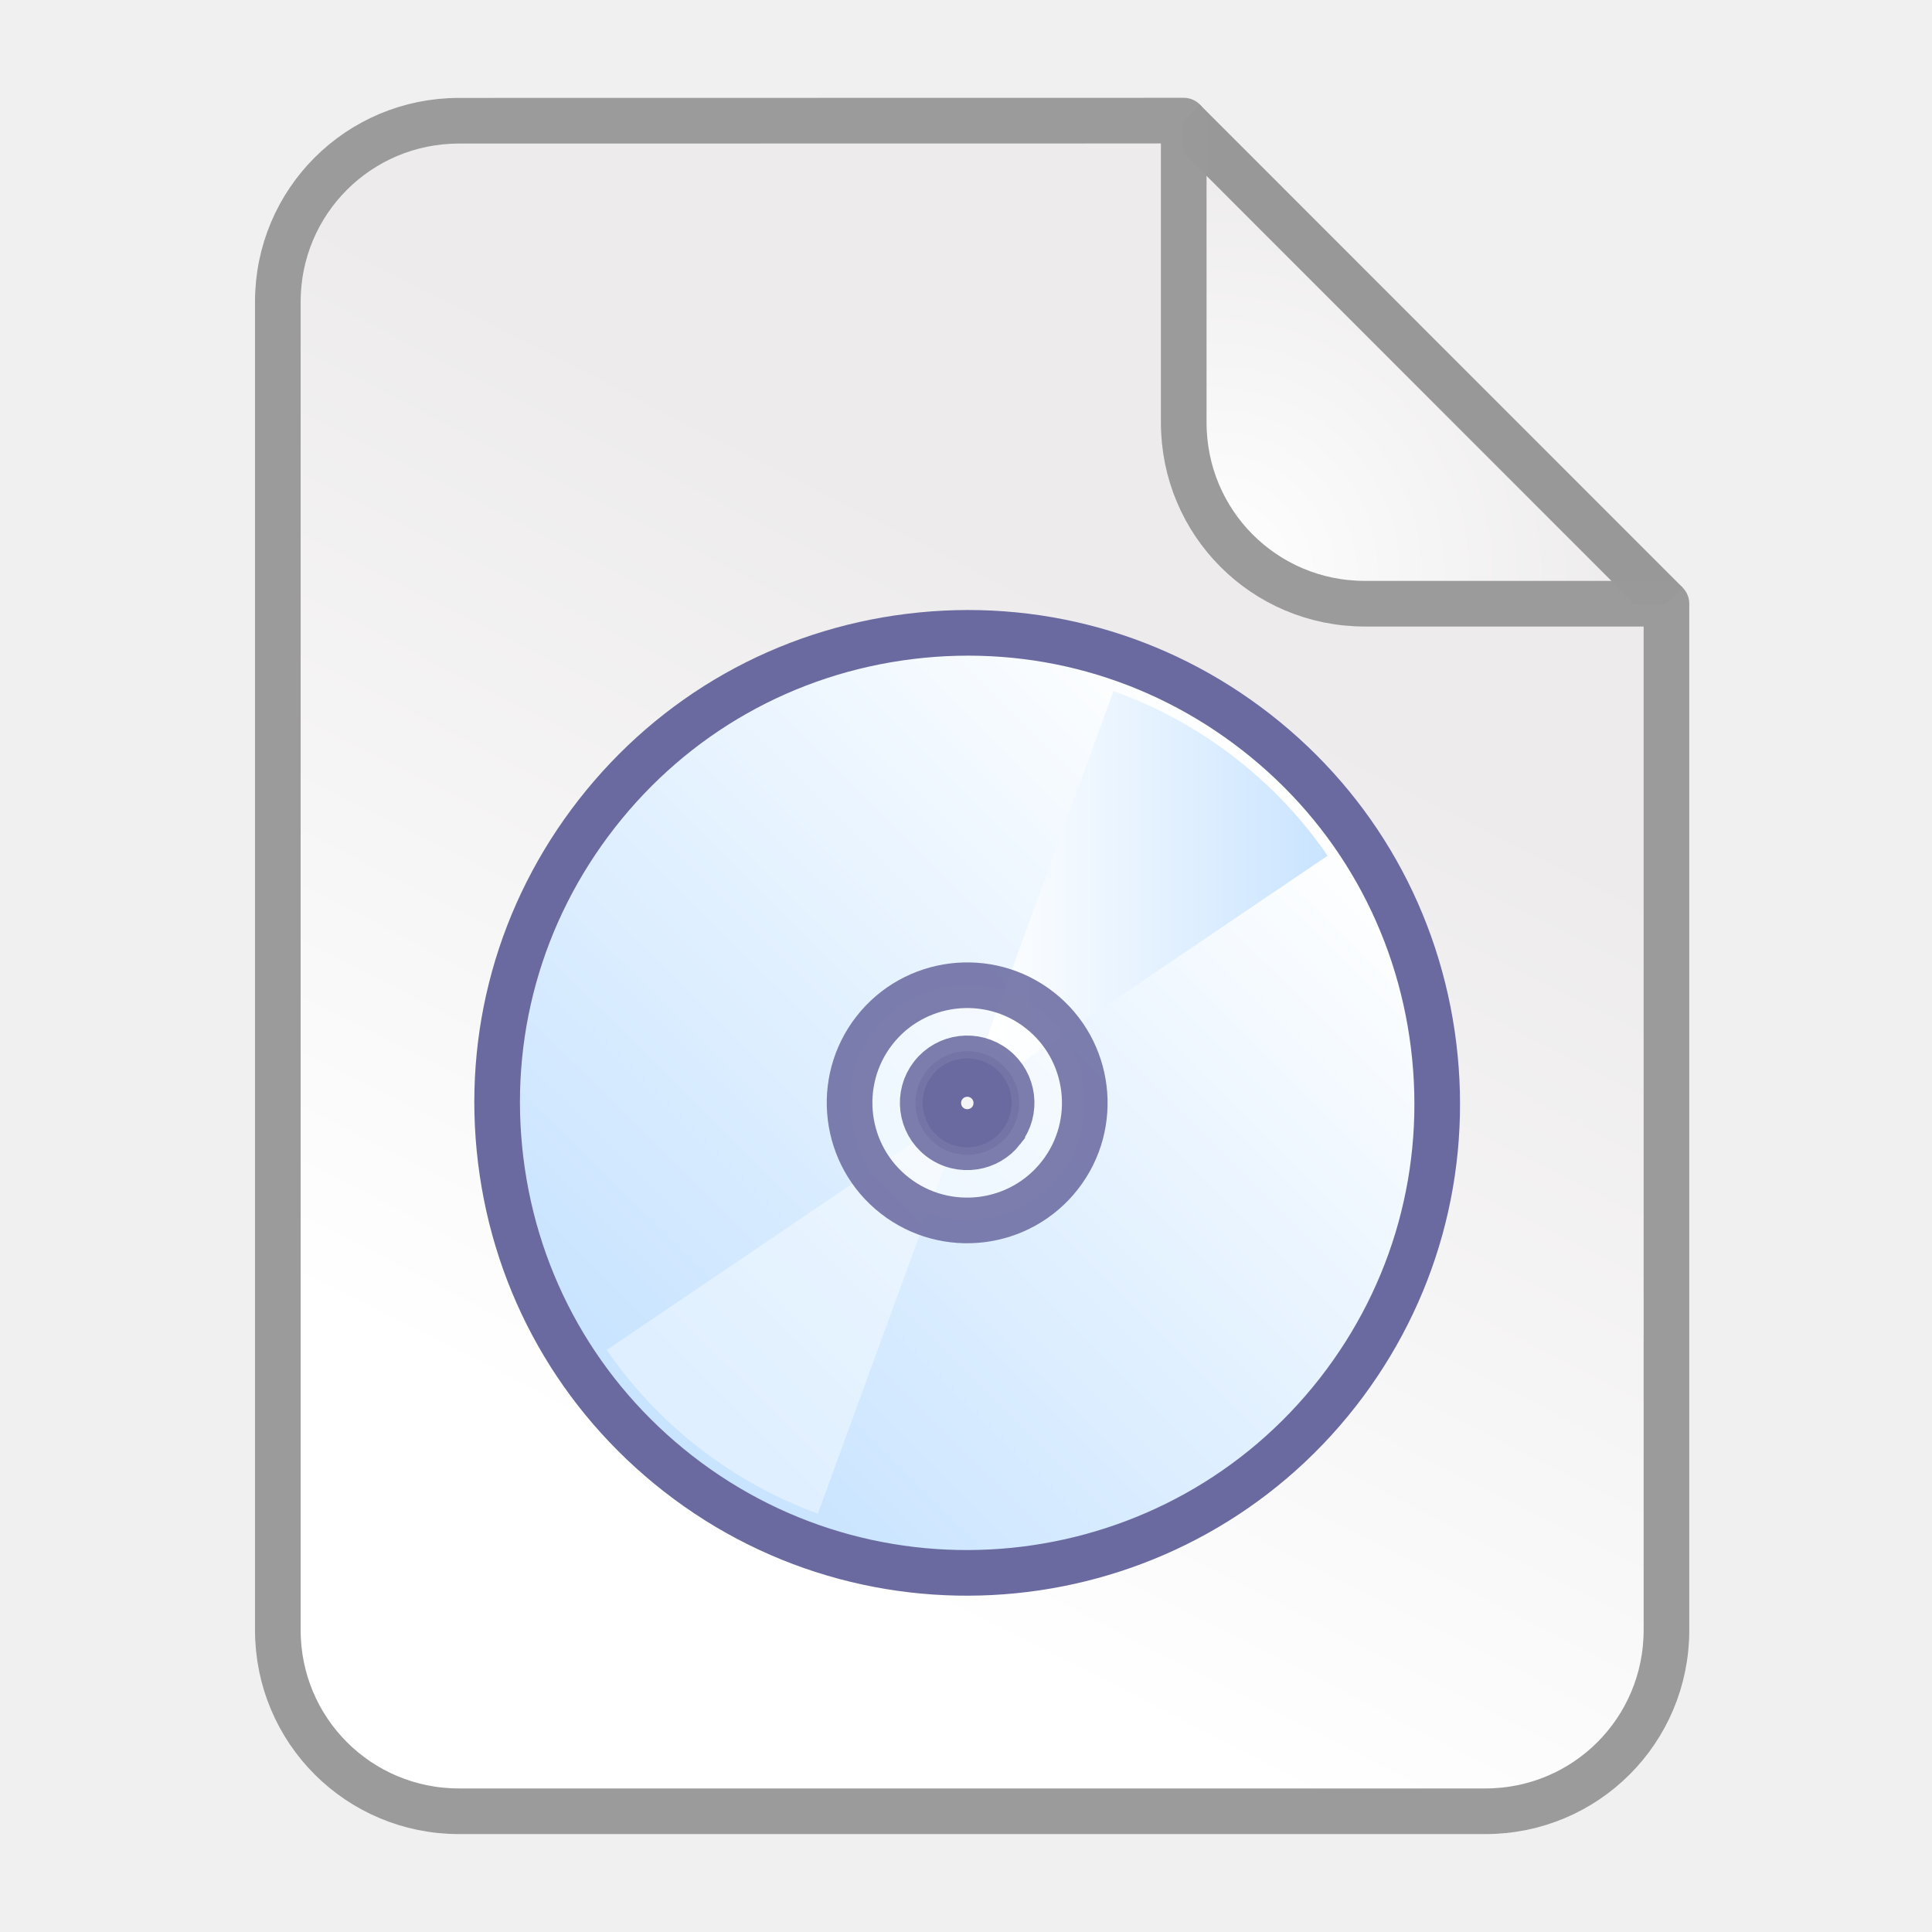
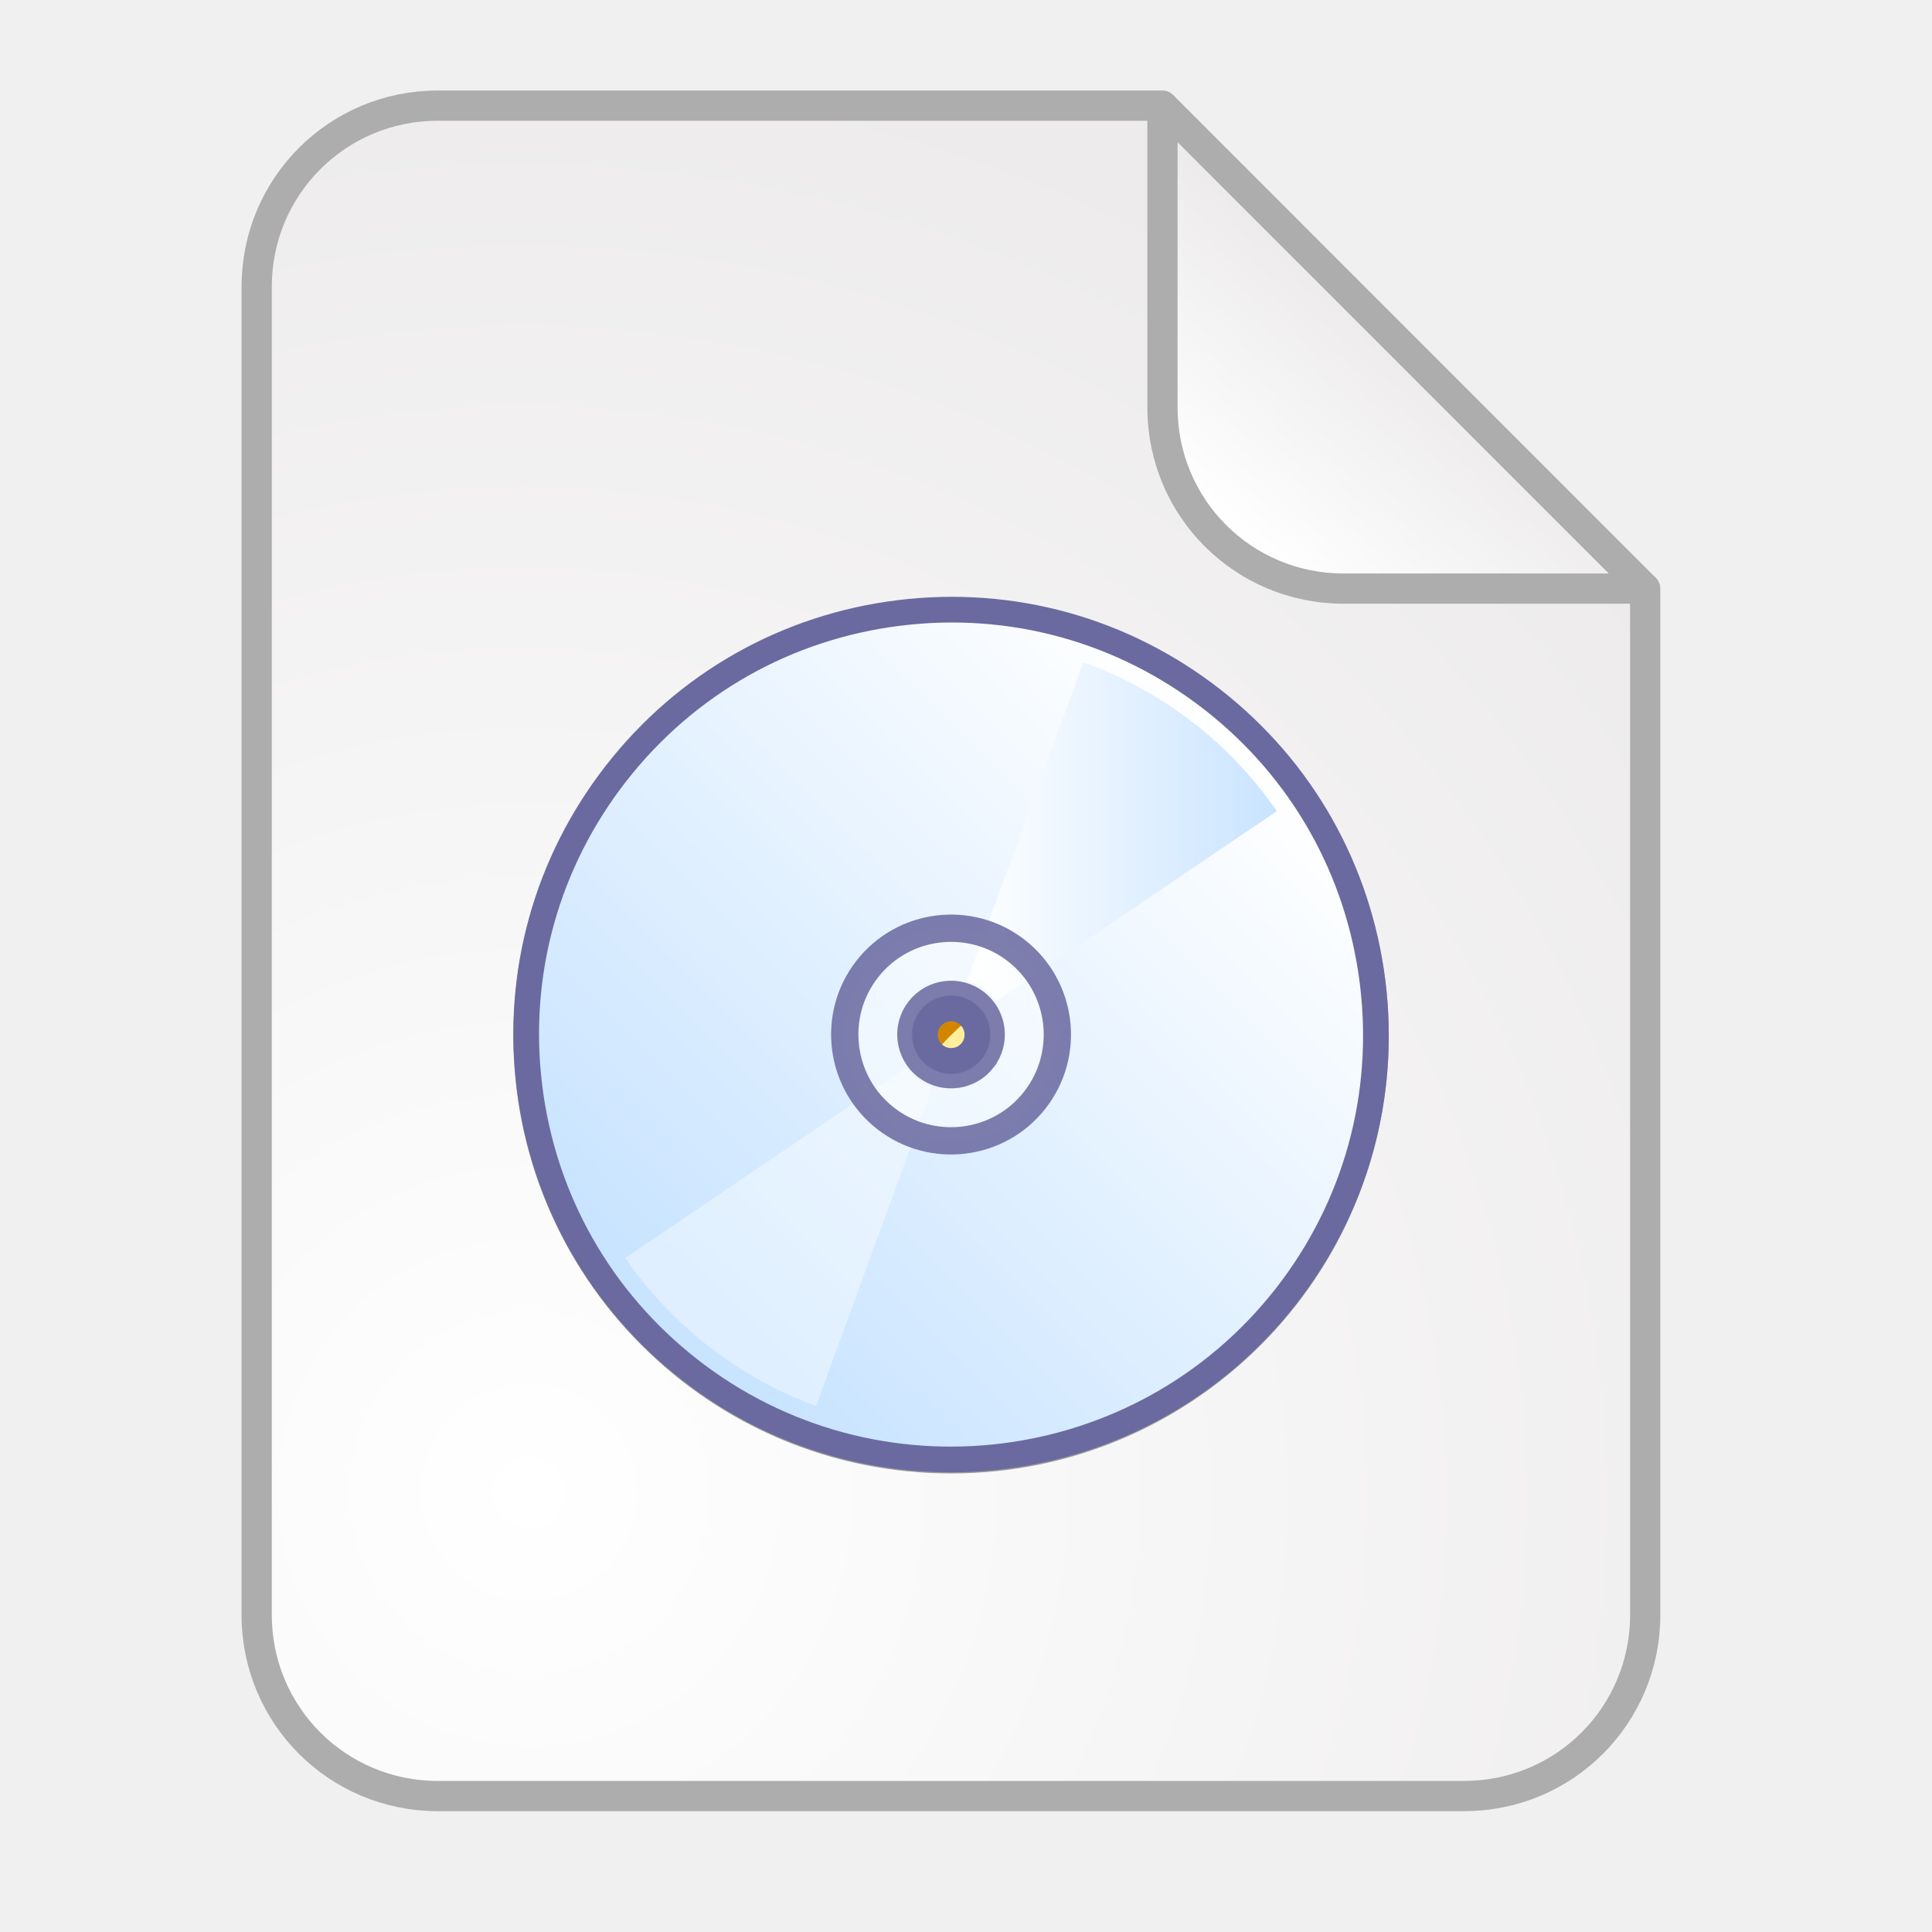
<svg xmlns="http://www.w3.org/2000/svg" xmlns:xlink="http://www.w3.org/1999/xlink" width="128" height="128" viewBox="0 0 33.867 33.867" version="1.1" id="svg2634">
  <defs id="defs2628">
-     <linearGradient id="linearGradient5326">
-       <stop style="stop-color:#ffffff;stop-opacity:1" offset="0" id="stop5322" />
-       <stop style="stop-color:#ccccff;stop-opacity:0.501" offset="1" id="stop5324" />
-     </linearGradient>
    <linearGradient id="linearGradient15413">
      <stop id="stop15409" offset="0" style="stop-color:#ffffff;stop-opacity:1" />
      <stop id="stop15411" offset="1" style="stop-color:#ecf6ff;stop-opacity:1" />
    </linearGradient>
    <linearGradient gradientTransform="matrix(0.2645833,0,0,0.2645833,83.1508,137.5565)" xlink:href="#linearGradient6044" id="linearGradient6056" x1="82" y1="30" x2="-68.742" y2="262.239" gradientUnits="userSpaceOnUse" />
    <linearGradient id="linearGradient6044">
      <stop style="stop-color:#ffffff;stop-opacity:1" offset="0" id="stop6040" />
      <stop style="stop-color:#c9e4ff;stop-opacity:1" offset="1" id="stop6042" />
    </linearGradient>
-     <linearGradient xlink:href="#linearGradient6044" id="linearGradient68" gradientUnits="userSpaceOnUse" gradientTransform="matrix(0.2750733,0,0,0.2750733,109.6321,133.8365)" x1="82" y1="30" x2="-68.742" y2="262.239" />
    <linearGradient xlink:href="#linearGradient6044" id="linearGradient918" gradientUnits="userSpaceOnUse" gradientTransform="matrix(0.2750733,0,0,0.2750733,109.6321,133.8365)" x1="82" y1="30" x2="-68.742" y2="262.239" />
    <linearGradient xlink:href="#linearGradient15413" id="linearGradient15407" x1="95.028" y1="84.356" x2="71.876" y2="113.655" gradientUnits="userSpaceOnUse" />
-     <radialGradient xlink:href="#linearGradient5326" id="radialGradient4239" gradientUnits="userSpaceOnUse" gradientTransform="matrix(1.938601,-0.4124931,0.4162354,1.956188,-7.538052,-235.8983)" cx="18.282" cy="111.009" fx="18.282" fy="111.009" r="6.35" />
+     <radialGradient xlink:href="#linearGradient3178" id="radialGradient4239" gradientUnits="userSpaceOnUse" gradientTransform="matrix(1.938601,-0.4124931,0.4162354,1.956188,-7.538052,-235.8983)" cx="18.282" cy="111.009" fx="18.282" fy="111.009" r="6.35" />
+     <linearGradient xlink:href="#linearGradient3178" id="linearGradient5179" x1="80.318" y1="-34.653" x2="81.78" y2="-36.33" gradientUnits="userSpaceOnUse" />
+     <linearGradient xlink:href="#linearGradient15413" id="linearGradient977" gradientUnits="userSpaceOnUse" x1="123.291" y1="141.457" x2="140.7" y2="141.457" />
    <linearGradient id="linearGradient1040">
      <stop id="stop1036" offset="0" style="stop-color:#ffdd9c;stop-opacity:1" />
      <stop id="stop1038" offset="1" style="stop-color:#ffff9c;stop-opacity:1" />
    </linearGradient>
-     <linearGradient id="linearGradient2285">
-       <stop id="stop2281" style="stop-color:#999999;stop-opacity:0.98" offset="0" />
-       <stop id="stop2283" style="stop-color:#666666;stop-opacity:1" offset="1" />
-     </linearGradient>
-     <linearGradient id="linearGradient2279">
-       <stop offset="0" style="stop-color:#ffffff;stop-opacity:1" id="stop2275" />
-       <stop offset="1" style="stop-color:#1a1a1a;stop-opacity:1" id="stop2277" />
-     </linearGradient>
-     <radialGradient r="2.038" fy="82.473" fx="24.122" cy="82.473" cx="24.122" gradientTransform="matrix(1.862228,-0.1366137,0.1372704,1.87118,-4.073895,-131.5232)" gradientUnits="userSpaceOnUse" id="radialGradient1813" xlink:href="#linearGradient3178" />
-     <linearGradient y2="141.457" x2="140.7" y1="141.457" x1="123.291" gradientUnits="userSpaceOnUse" id="linearGradient1817" xlink:href="#linearGradient1040" />
-     <linearGradient gradientTransform="translate(88.61608,50.9507)" xlink:href="#linearGradient15413" id="linearGradient15544" gradientUnits="userSpaceOnUse" x1="95.028" y1="84.356" x2="71.876" y2="113.655" />
-     <linearGradient gradientUnits="userSpaceOnUse" y2="-33.78" x2="79.769" y1="-26.118" x1="75.865" id="linearGradient2853" xlink:href="#linearGradient3178" gradientTransform="matrix(4.992782,0,0,4.992782,-365.1746,168.9548)" />
+     <linearGradient xlink:href="#linearGradient1040" id="linearGradient972" x1="86.244" y1="-46.876" x2="89.258" y2="-53.727" gradientUnits="userSpaceOnUse" gradientTransform="matrix(0.6641745,0,0,0.6641745,16.70847,2.20906)" />
+     <radialGradient xlink:href="#linearGradient15413" id="radialGradient36302-7" cx="91.077" cy="-48.847" fx="91.077" fy="-48.847" r="6.346" gradientUnits="userSpaceOnUse" gradientTransform="matrix(0.5715326,0,0,0.5715326,25.78242,-2.628257)" />
    <linearGradient id="linearGradient3178">
      <stop style="stop-color:#ffffff;stop-opacity:1" offset="0" id="stop3174" />
      <stop style="stop-color:#edebec;stop-opacity:1" offset="1" id="stop3176" />
    </linearGradient>
-     <radialGradient r="2.038" fy="82.473" fx="24.122" cy="82.473" cx="24.122" gradientTransform="matrix(1.862228,-0.1366137,0.1372704,1.87118,26.29872,-185.4982)" gradientUnits="userSpaceOnUse" id="radialGradient2903" xlink:href="#linearGradient3178" />
-     <linearGradient y2="-33.78" x2="79.769" y1="-26.118" x1="75.865" gradientTransform="translate(2.591364,-5.5920936e-6)" gradientUnits="userSpaceOnUse" id="linearGradient2905" xlink:href="#linearGradient3178" />
-     <linearGradient gradientTransform="matrix(0.4654813,0,0,0.4654156,455.2389,-76.64064)" gradientUnits="userSpaceOnUse" xlink:href="#linearGradient8385" id="linearGradient3002" y2="413.045" x2="-666.116" y1="525.908" x1="-553.27" />
-     <linearGradient id="linearGradient8385">
-       <stop offset="0" style="stop-color:#999999;stop-opacity:1" id="stop8387" />
-       <stop offset="1" style="stop-color:#999999;stop-opacity:1" id="stop8389" />
+     <radialGradient xlink:href="#linearGradient15413" id="radialGradient1055" gradientUnits="userSpaceOnUse" gradientTransform="matrix(0.5715326,0,0,0.5715326,25.78242,-2.628257)" cx="91.077" cy="-48.847" fx="91.077" fy="-48.847" r="6.346" />
+     <linearGradient id="linearGradient8385-3">
+       <stop id="stop8387-0" style="stop-color:#000000;stop-opacity:1" offset="0" />
+       <stop id="stop8389-4" style="stop-color:#ffffff;stop-opacity:1" offset="1" />
    </linearGradient>
-     <linearGradient gradientTransform="matrix(0.4654813,0,0,0.4654156,455.2389,-76.64064)" gradientUnits="userSpaceOnUse" xlink:href="#linearGradient830" id="linearGradient3005" y2="525.908" x2="-553.27" y1="413.045" x1="-666.117" />
-     <linearGradient id="linearGradient830">
-       <stop id="stop826" style="stop-color:#ffffff;stop-opacity:1" offset="0" />
-       <stop id="stop828" style="stop-color:#666666;stop-opacity:1" offset="1" />
+     <linearGradient x1="-553.27" y1="525.908" x2="-666.116" y2="413.045" id="linearGradient3002-4-0" xlink:href="#linearGradient8385-3" gradientUnits="userSpaceOnUse" gradientTransform="matrix(0.99884,0,0,0.998699,689.0077,-388.8438)" />
+     <linearGradient id="linearGradient1462">
+       <stop id="stop1458" style="stop-color:#000000;stop-opacity:1" offset="0" />
+       <stop id="stop1460" style="stop-color:#000000;stop-opacity:1" offset="1" />
    </linearGradient>
-     <linearGradient gradientTransform="matrix(0.1539054,0,0,0.1538837,124.1766,29.81841)" gradientUnits="userSpaceOnUse" xlink:href="#linearGradient2279" id="linearGradient3005-1" y2="525.908" x2="-553.27" y1="413.045" x1="-666.117" />
-     <linearGradient gradientTransform="matrix(0.1539054,0,0,0.1538837,124.1766,29.81841)" gradientUnits="userSpaceOnUse" xlink:href="#linearGradient2285" id="linearGradient3002-8" y2="413.045" x2="-666.116" y1="525.908" x1="-553.27" />
-     <linearGradient id="linearGradient8385-3">
-       <stop offset="0" style="stop-color:#000000;stop-opacity:1" id="stop8387-0" />
-       <stop offset="1" style="stop-color:#ffffff;stop-opacity:1" id="stop8389-4" />
+     <linearGradient y2="141.457" x2="140.7" y1="141.457" x1="123.291" gradientUnits="userSpaceOnUse" id="linearGradient4237" xlink:href="#linearGradient1808-2" />
+     <linearGradient id="linearGradient1808-2">
+       <stop style="stop-color:#ffffff;stop-opacity:1" offset="0" id="stop1804-5" />
+       <stop style="stop-color:#ccccff;stop-opacity:0.51" offset="1" id="stop1806-4" />
    </linearGradient>
-     <linearGradient gradientTransform="matrix(0.99884,0,0,0.998699,689.0077,-388.8438)" gradientUnits="userSpaceOnUse" xlink:href="#linearGradient8385-3" id="linearGradient3002-4" y2="413.045" x2="-666.116" y1="525.908" x1="-553.27" />
-     <linearGradient xlink:href="#linearGradient1040" id="linearGradient36335" x1="86.244" y1="-46.876" x2="89.258" y2="-53.727" gradientUnits="userSpaceOnUse" />
-     <linearGradient y2="34.777" x2="7.98" y1="7.257" x1="35.297" gradientUnits="userSpaceOnUse" id="linearGradient1014" xlink:href="#linearGradient6044" />
-     <linearGradient gradientUnits="userSpaceOnUse" y2="14.147" x2="39.523" y1="14.147" x1="24.527" id="linearGradient2447" xlink:href="#linearGradient6044" />
+     <radialGradient gradientTransform="matrix(0.5715326,0,0,0.5715326,25.78242,-2.628257)" gradientUnits="userSpaceOnUse" r="6.346" fy="-48.847" fx="91.077" cy="-48.847" cx="91.077" id="radialGradient36302-7-6" xlink:href="#linearGradient15413" />
+     <linearGradient gradientTransform="matrix(0.99884,0,0,0.998699,689.0077,-388.8438)" gradientUnits="userSpaceOnUse" xlink:href="#linearGradient1462" id="linearGradient3002-4-0-0" y2="413.045" x2="-666.116" y1="525.908" x1="-553.27" />
+     <radialGradient gradientTransform="matrix(0.5715326,0,0,0.5715326,25.78242,-2.628257)" gradientUnits="userSpaceOnUse" r="6.346" fy="-48.847" fx="91.077" cy="-48.847" cx="91.077" id="radialGradient36302-7-7" xlink:href="#linearGradient15413" />
+     <radialGradient gradientUnits="userSpaceOnUse" r="6.346" fy="-48.847" fx="91.077" cy="-48.847" cx="91.077" id="radialGradient36302" xlink:href="#linearGradient15413" gradientTransform="matrix(0.5539086,0,0,0.5539086,27.38757,-3.489144)" />
+     <linearGradient gradientTransform="matrix(0.6067238,0,0,0.6067238,9.508864,-0.6761371)" gradientUnits="userSpaceOnUse" y2="-53.727" x2="89.258" y1="-46.876" x1="86.244" id="linearGradient7165" xlink:href="#linearGradient1040" />
+     <radialGradient gradientTransform="matrix(0.5715326,0,0,0.5715326,25.78242,-2.628257)" gradientUnits="userSpaceOnUse" r="6.346" fy="-48.847" fx="91.077" cy="-48.847" cx="91.077" id="radialGradient36302-7-3" xlink:href="#linearGradient15413" />
+     <radialGradient r="6.346" fy="-48.847" fx="91.077" cy="-48.847" cx="91.077" gradientTransform="matrix(0.5715326,0,0,0.5715326,30.11848,-1.746015)" gradientUnits="userSpaceOnUse" id="radialGradient1055-4" xlink:href="#linearGradient15413" />
+     <radialGradient gradientTransform="matrix(0.5715326,0,0,0.5715326,25.78242,-2.628257)" gradientUnits="userSpaceOnUse" r="6.346" fy="-48.847" fx="91.077" cy="-48.847" cx="91.077" id="radialGradient36302-7-4" xlink:href="#linearGradient15413" />
+     <radialGradient xlink:href="#linearGradient15413" id="radialGradient36302-7-6-6" cx="91.077" cy="-48.847" fx="91.077" fy="-48.847" r="6.346" gradientUnits="userSpaceOnUse" gradientTransform="matrix(0.5715326,0,0,0.5715326,25.78242,-2.628257)" />
+     <radialGradient xlink:href="#linearGradient15413" id="radialGradient36302-7-7-6" cx="91.077" cy="-48.847" fx="91.077" fy="-48.847" r="6.346" gradientUnits="userSpaceOnUse" gradientTransform="matrix(0.5715326,0,0,0.5715326,25.78242,-2.628257)" />
+     <radialGradient gradientTransform="matrix(0.5539086,0,0,0.5539086,27.38757,-3.489144)" xlink:href="#linearGradient15413" id="radialGradient36302-2" cx="91.077" cy="-48.847" fx="91.077" fy="-48.847" r="6.346" gradientUnits="userSpaceOnUse" />
+     <radialGradient gradientTransform="matrix(0.5715326,0,0,0.5715326,25.78242,-2.628257)" gradientUnits="userSpaceOnUse" r="6.346" fy="-48.847" fx="91.077" cy="-48.847" cx="91.077" id="radialGradient36302-7-9" xlink:href="#linearGradient15413" />
+     <linearGradient xlink:href="#linearGradient6044" id="linearGradient1014" gradientUnits="userSpaceOnUse" x1="35.297" y1="7.257" x2="7.98" y2="34.777" />
+     <linearGradient xlink:href="#linearGradient6044" id="linearGradient2447" x1="24.527" y1="14.147" x2="39.523" y2="14.147" gradientUnits="userSpaceOnUse" />
  </defs>
  <g id="layer1" transform="translate(-82.55,-136.1333)">
    <g id="g849">
      <g id="g4250" transform="matrix(2,0,0,2,-56.03907,215.1337)">
-         <g transform="matrix(0.5,0,0,0.5,25.42817,-107.5668)" id="layer1-16">
-           <g id="g849-6">
-             <g transform="matrix(2,0,0,2,-56.03907,215.1337)" id="g4250-2">
-               <text xml:space="preserve" style="font-style:normal;font-weight:normal;font-size:5.292px;line-height:1.25;font-family:sans-serif;letter-spacing:0px;word-spacing:0px;fill:#000000;fill-opacity:1;stroke:none;stroke-width:0.264;stroke-miterlimit:4;stroke-dasharray:none;stroke-opacity:1" x="79.209" y="-31.665" id="text905">
-                 <tspan id="tspan903" x="79.209" y="-27.157" style="stroke-width:0.264" />
-               </text>
-               <path style="opacity:1;fill:url(#radialGradient2903);fill-opacity:1;stroke:none;stroke-width:0.529;stroke-linecap:round;stroke-linejoin:round;stroke-miterlimit:4;stroke-dasharray:none;stroke-opacity:1" d="m 86.337,-34.209 -4.077,-4.078 v 2.491 c 0,0.879 0.708,1.587 1.588,1.587 z" id="path1768" />
-               <path transform="matrix(0.2645833,0,0,0.2645833,49.45272,-73.75221)" style="fill:url(#linearGradient1817);fill-opacity:1;stroke:#989899;stroke-width:1.512;stroke-linecap:butt;stroke-linejoin:miter;stroke-miterlimit:4;stroke-dasharray:none;stroke-opacity:1" d="m 123.999,133.456 c 5.372,5.374 10.663,10.667 15.994,16" id="path1809" />
-               <path id="path4200-1" d="m 75.909,-38.442 c -0.879,0 -1.588,0.708 -1.588,1.587 v 11.642 c 0,0.879 0.708,1.588 1.588,1.588 h 8.996 c 0.879,0 1.587,-0.708 1.587,-1.588 v -8.996 h -2.644 c -0.879,0 -1.587,-0.708 -1.587,-1.588 v -2.646 z" style="opacity:1;fill:url(#linearGradient2905);fill-opacity:1;stroke:#999999;stroke-width:0.4;stroke-linecap:round;stroke-linejoin:round;stroke-miterlimit:4;stroke-dasharray:none;stroke-opacity:0.98" />
-               <g style="stroke-width:1.409;stroke-miterlimit:4;stroke-dasharray:none" transform="matrix(0.9937261,0,0,0.9937261,9.015915,-53.01304)" id="g1114" />
-               <g transform="matrix(0.2838744,0,0,0.2838744,52.1222,-73.2857)" id="layer1-1" style="stroke-width:1.409;stroke-miterlimit:4;stroke-dasharray:none">
-                 <g id="g849-0" style="stroke-width:1.409;stroke-miterlimit:4;stroke-dasharray:none">
-                   <g style="fill:#ffffff;fill-opacity:1;stroke:#525299;stroke-width:1.409;stroke-miterlimit:4;stroke-dasharray:none;stroke-opacity:1" transform="translate(-28.43801,2.627436)" id="g1540">
-                     <g style="overflow:visible;stroke-width:1.997;stroke-miterlimit:4;stroke-dasharray:none" transform="matrix(0.7055556,0,0,0.7055556,111.1634,133.5318)" id="g1012">
-                       <path style="fill:url(#linearGradient1014);fill-opacity:1;stroke:#6a6aa0;stroke-width:1.997;stroke-miterlimit:4;stroke-dasharray:none;stroke-opacity:1" d="m 21.243,3.552 v 0 C 15.789,4.223 10.923,6.979 7.542,11.31 4.161,15.64 2.668,21.029 3.339,26.483 c 0.671,5.453 3.426,10.319 7.757,13.701 8.941,6.979 21.893,5.385 28.874,-3.555 3.376,-4.324 4.865,-9.712 4.193,-15.173 C 43.491,15.997 40.738,11.131 36.414,7.754 32.084,4.373 26.695,2.881 21.243,3.552 m 1.731,21.419 c -0.31,-0.242 -0.487,-0.608 -0.487,-1.004 0,-0.285 0.092,-0.555 0.268,-0.779 0.208,-0.268 0.51,-0.438 0.848,-0.48 0.336,-0.041 0.669,0.051 0.936,0.26 0.267,0.208 0.437,0.509 0.478,0.846 0.042,0.338 -0.05,0.671 -0.258,0.938 -0.433,0.551 -1.233,0.649 -1.785,0.219 z" id="path1205" />
-                       <path style="opacity:1;fill:url(#linearGradient2447);fill-opacity:1;stroke:none;stroke-width:1.997;stroke-miterlimit:4;stroke-dasharray:none;stroke-opacity:1" d="m 39.523,13.15 c -1.08,-1.575 -2.416,-3.013 -4.003,-4.251 -1.665,-1.3 -3.478,-2.28 -5.365,-2.951 -1.57,4.299 -2.998,8.209 -2.998,8.209 0,0 -1.212,3.317 -2.63,7.201 0.319,0.094 0.626,0.246 0.905,0.463 0.197,0.155 0.366,0.333 0.509,0.525 4.082,-2.763 9.824,-6.649 13.582,-9.196 z" id="path1215" />
-                       <path style="opacity:0.7;fill:#ffffff;fill-opacity:0.567;stroke:none;stroke-width:1.997;stroke-miterlimit:4;stroke-dasharray:none" d="m 22.079,26.116 c -0.2,-0.158 -0.372,-0.34 -0.516,-0.536 -3.474,2.352 -6.464,4.377 -6.464,4.377 0,0 -3.375,2.285 -7.119,4.82 1.083,1.579 2.421,3.021 4.009,4.261 1.625,1.269 3.39,2.231 5.228,2.9 1.588,-4.348 3.963,-10.852 5.627,-15.405 -0.269,-0.095 -0.528,-0.232 -0.765,-0.417 z" id="path1217" />
-                       <path style="fill:#ffffff;fill-opacity:0.502;stroke:#6a6aa0;stroke-width:1.997;stroke-miterlimit:4;stroke-dasharray:none;stroke-opacity:0.863" d="m 19.693,20.793 c -1.747,2.238 -1.348,5.48 0.89,7.227 2.238,1.747 5.48,1.349 7.226,-0.889 1.747,-2.238 1.349,-5.48 -0.889,-7.227 -2.237,-1.747 -5.479,-1.349 -7.227,0.889 m 5.592,4.367 c -0.316,0.406 -0.762,0.652 -1.234,0.725 -0.513,0.08 -1.057,-0.044 -1.498,-0.388 -0.845,-0.661 -0.997,-1.886 -0.336,-2.732 0.66,-0.846 1.886,-0.998 2.731,-0.337 0.846,0.66 0.998,1.885 0.337,2.731 z" id="path1218" />
+         <g id="g975" transform="matrix(1.000001,0,0,0.9999985,-0.1868046,-0.1323374)">
+           <path id="path1999" d="m 83.824,-34.286 -4.077,-4.078 v 2.491 c 0,0.879 0.708,1.587 1.587,1.587 z" style="opacity:1;fill:url(#linearGradient5179);fill-opacity:1.0;stroke:none;stroke-width:0.529;stroke-linecap:round;stroke-linejoin:round;stroke-miterlimit:4;stroke-dasharray:none;stroke-opacity:1" />
+           <path transform="matrix(0.2645833,0,0,0.2645833,46.86136,-73.7522)" style="fill:url(#linearGradient977);fill-opacity:1;stroke:#aeadad;stroke-width:1;stroke-linecap:butt;stroke-linejoin:miter;stroke-miterlimit:4;stroke-dasharray:none;stroke-opacity:1" d="m 123.999,133.456 c 5.372,5.374 10.663,10.667 15.994,16" id="path4196" />
+           <path style="opacity:1;fill:url(#radialGradient4239);fill-opacity:1;stroke:#aeadad;stroke-width:0.265;stroke-linecap:round;stroke-linejoin:round;stroke-miterlimit:4;stroke-dasharray:none;stroke-opacity:1" d="m 73.318,-38.442 c -0.879,0 -1.587,0.708 -1.587,1.587 v 11.642 c 0,0.879 0.708,1.587 1.587,1.587 h 8.996 c 0.879,0 1.587,-0.708 1.587,-1.587 v -8.996 h -2.644 c -0.879,0 -1.587,-0.708 -1.587,-1.587 v -2.646 z" id="path4200" />
+         </g>
+         <g id="g4626" transform="matrix(1.074437,0,0,1.074437,-5.86327,2.399816)" style="stroke-width:0.209;stroke-miterlimit:4;stroke-dasharray:none">
+           <g id="g1053" transform="matrix(1.00062,0,0,1.00062,-0.1750746,0.01671585)" style="stroke-width:0.209;stroke-miterlimit:4;stroke-dasharray:none">
+             <circle r="3.464" cy="-30.546" cx="77.836" id="path6479-5" style="opacity:1;fill:url(#radialGradient1055);fill-opacity:1;fill-rule:nonzero;stroke:#9b9b9b;stroke-width:0.209;stroke-linecap:square;stroke-linejoin:miter;stroke-miterlimit:4;stroke-dasharray:none;stroke-opacity:1" />
+           </g>
+         </g>
+         <g id="g1634" transform="matrix(0.01434823,0,0,0.01434823,79.02739,-22.23972)" style="fill:#338000;fill-opacity:1;stroke:#9b9b9b;stroke-width:0.853;stroke-miterlimit:4;stroke-dasharray:none;stroke-opacity:1">
+           <g id="g1632" transform="matrix(1.164578,0,0,1.164578,838.3496,-898.9645)" style="fill:#338000;fill-opacity:1;stroke:#9b9b9b;stroke-width:0.733;stroke-miterlimit:4;stroke-dasharray:none;stroke-opacity:1" />
+         </g>
+         <g transform="matrix(0.5,0,0,0.5,9.208213,-112.2512)" id="layer1-0">
+           <g id="g849-5">
+             <g transform="matrix(2,0,0,2,-56.03907,215.1337)" id="g4250-9">
+               <g style="stroke-width:0.3;stroke-miterlimit:4;stroke-dasharray:none" transform="matrix(1.074094,0,0,1.074094,26.70187,6.769539)" id="g4626-2">
+                 <g transform="matrix(1.00062,0,0,1.00062,-0.1750746,0.01671585)" id="g1053-4">
+                   <text xml:space="preserve" style="font-style:normal;font-weight:normal;font-size:5.645px;line-height:1.25;font-family:sans-serif;letter-spacing:0px;word-spacing:0px;fill:url(#linearGradient7165);fill-opacity:1;stroke:#d28600;stroke-width:0.159;stroke-miterlimit:4;stroke-dasharray:none;stroke-opacity:1" x="61.568" y="-29.06" id="text1877" transform="scale(1.031782,0.9691973)">
+                     <tspan id="tspan1875" x="61.568" y="-29.06" style="font-style:normal;font-variant:normal;font-weight:bold;font-stretch:normal;font-family:'URW Gothic';-inkscape-font-specification:'URW Gothic Bold';fill:url(#linearGradient7165);fill-opacity:1;stroke:#d28600;stroke-width:0.159;stroke-miterlimit:4;stroke-dasharray:none;stroke-opacity:1">?</tspan>
+                   </text>
+                 </g>
+               </g>
+             </g>
+           </g>
+         </g>
+         <g transform="matrix(0.5,0,0,0.5,44.42372,-116.9596)" id="layer1-8">
+           <g id="g849-9">
+             <g transform="matrix(2,0,0,2,-56.03907,215.1337)" id="g4250-0">
+               <g style="stroke-width:0.3;stroke-miterlimit:4;stroke-dasharray:none" transform="matrix(1.074096,0,0,1.074096,-5.571085,1.998833)" id="g4626-0">
+                 <g transform="matrix(1.00062,0,0,1.00062,-0.1750746,0.01671585)" id="g1053-3">
+                   <g style="stroke-width:0.932;stroke-miterlimit:4;stroke-dasharray:none" id="layer1-1" transform="matrix(0.2387417,0,0,0.238771,38.57482,-58.00059)">
+                     <g style="stroke-width:0.932;stroke-miterlimit:4;stroke-dasharray:none" id="g849-0">
+                       <g id="g1540" transform="translate(-28.43801,2.627436)" style="fill:#ffffff;fill-opacity:1;stroke:#525299;stroke-width:0.932;stroke-miterlimit:4;stroke-dasharray:none;stroke-opacity:1">
+                         <g id="g1012" transform="matrix(0.7055556,0,0,0.7055556,111.1634,133.5318)" style="overflow:visible;stroke-width:1.321;stroke-miterlimit:4;stroke-dasharray:none">
+                           <path id="path1205" d="m 21.243,3.552 v 0 C 15.789,4.223 10.923,6.979 7.542,11.31 4.161,15.64 2.668,21.029 3.339,26.483 c 0.671,5.453 3.426,10.319 7.757,13.701 8.941,6.979 21.893,5.385 28.874,-3.555 3.376,-4.324 4.865,-9.712 4.193,-15.173 C 43.491,15.997 40.738,11.131 36.414,7.754 32.084,4.373 26.695,2.881 21.243,3.552 m 1.731,21.419 c -0.31,-0.242 -0.487,-0.608 -0.487,-1.004 0,-0.285 0.092,-0.555 0.268,-0.779 0.208,-0.268 0.51,-0.438 0.848,-0.48 0.336,-0.041 0.669,0.051 0.936,0.26 0.267,0.208 0.437,0.509 0.478,0.846 0.042,0.338 -0.05,0.671 -0.258,0.938 -0.433,0.551 -1.233,0.649 -1.785,0.219 z" style="fill:url(#linearGradient1014);fill-opacity:1;stroke:#6a6aa0;stroke-width:1.244;stroke-miterlimit:4;stroke-dasharray:none;stroke-opacity:1" />
+                           <path id="path1215" d="m 39.523,13.15 c -1.08,-1.575 -2.416,-3.013 -4.003,-4.251 -1.665,-1.3 -3.478,-2.28 -5.365,-2.951 -1.57,4.299 -2.998,8.209 -2.998,8.209 0,0 -1.212,3.317 -2.63,7.201 0.319,0.094 0.626,0.246 0.905,0.463 0.197,0.155 0.366,0.333 0.509,0.525 4.082,-2.763 9.824,-6.649 13.582,-9.196 z" style="opacity:1;fill:url(#linearGradient2447);fill-opacity:1;stroke:none;stroke-width:1.321;stroke-miterlimit:4;stroke-dasharray:none;stroke-opacity:1" />
+                           <path id="path1217" d="m 22.079,26.116 c -0.2,-0.158 -0.372,-0.34 -0.516,-0.536 -3.474,2.352 -6.464,4.377 -6.464,4.377 0,0 -3.375,2.285 -7.119,4.82 1.083,1.579 2.421,3.021 4.009,4.261 1.625,1.269 3.39,2.231 5.228,2.9 1.588,-4.348 3.963,-10.852 5.627,-15.405 -0.269,-0.095 -0.528,-0.232 -0.765,-0.417 z" style="opacity:0.7;fill:#ffffff;fill-opacity:0.567;stroke:none;stroke-width:1.321;stroke-miterlimit:4;stroke-dasharray:none" />
+                           <path id="path1218" d="m 19.693,20.793 c -1.747,2.238 -1.348,5.48 0.89,7.227 2.238,1.747 5.48,1.349 7.226,-0.889 1.747,-2.238 1.349,-5.48 -0.889,-7.227 -2.237,-1.747 -5.479,-1.349 -7.227,0.889 m 5.592,4.367 c -0.316,0.406 -0.762,0.652 -1.234,0.725 -0.513,0.08 -1.057,-0.044 -1.498,-0.388 -0.845,-0.661 -0.997,-1.886 -0.336,-2.732 0.66,-0.846 1.886,-0.998 2.731,-0.337 0.846,0.66 0.998,1.885 0.337,2.731 z" style="fill:#ffffff;fill-opacity:0.502;stroke:#6a6aa0;stroke-width:1.321;stroke-miterlimit:4;stroke-dasharray:none;stroke-opacity:0.863" />
+                         </g>
+                       </g>
                    </g>
                  </g>
                </g>
              </g>
            </g>
          </g>
        </g>
      </g>
    </g>
  </g>
</svg>
